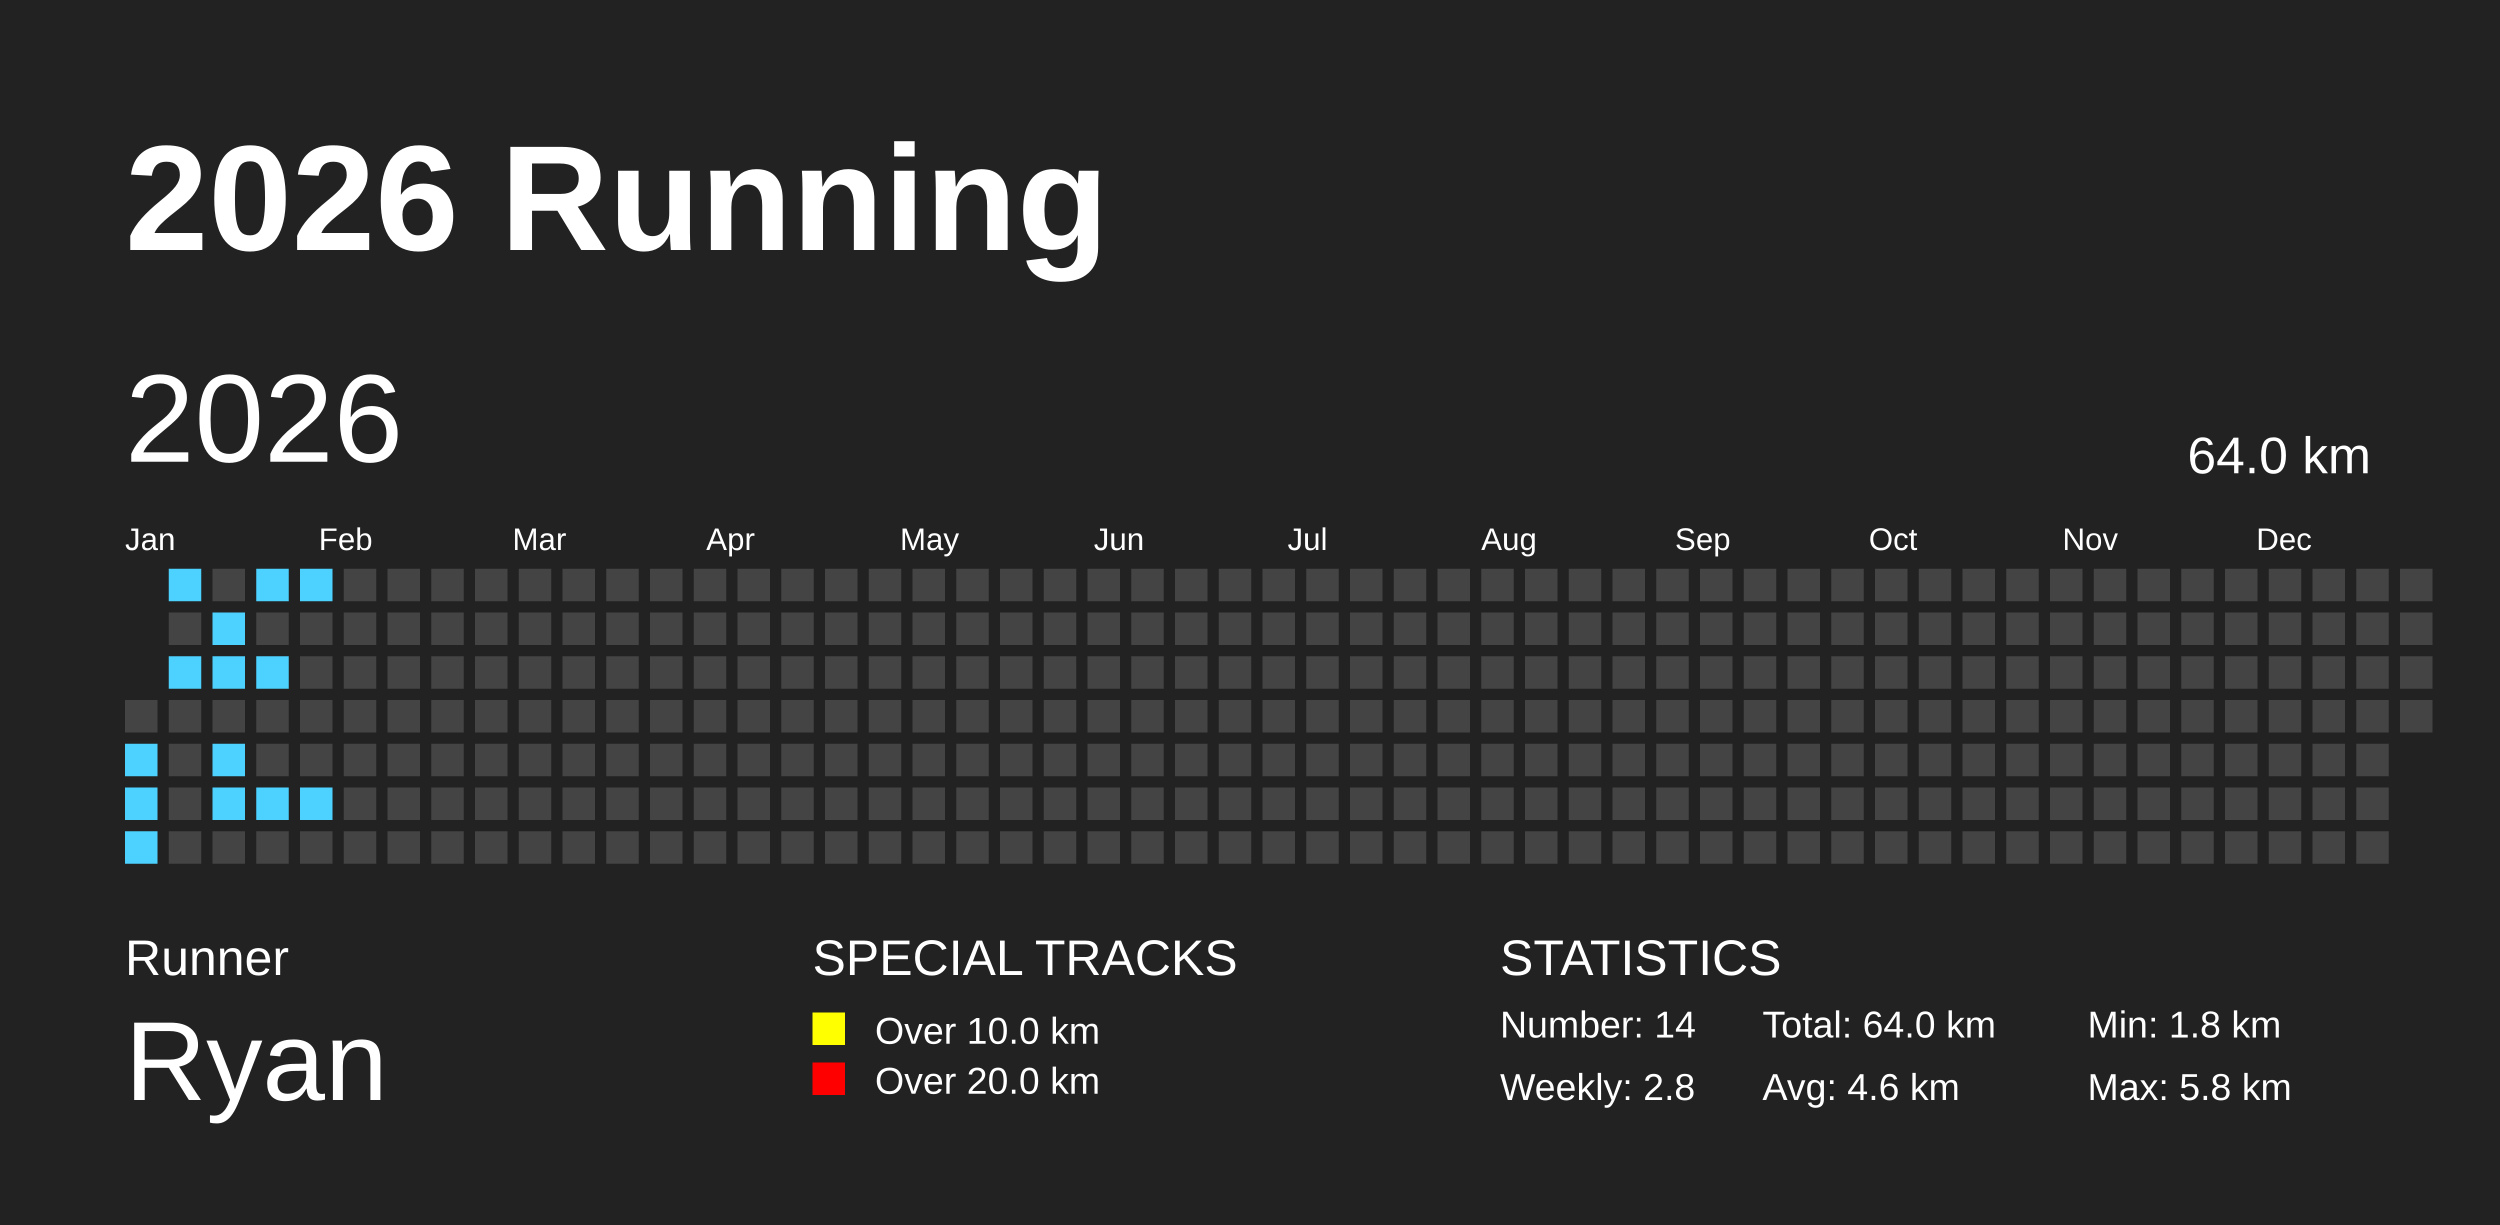
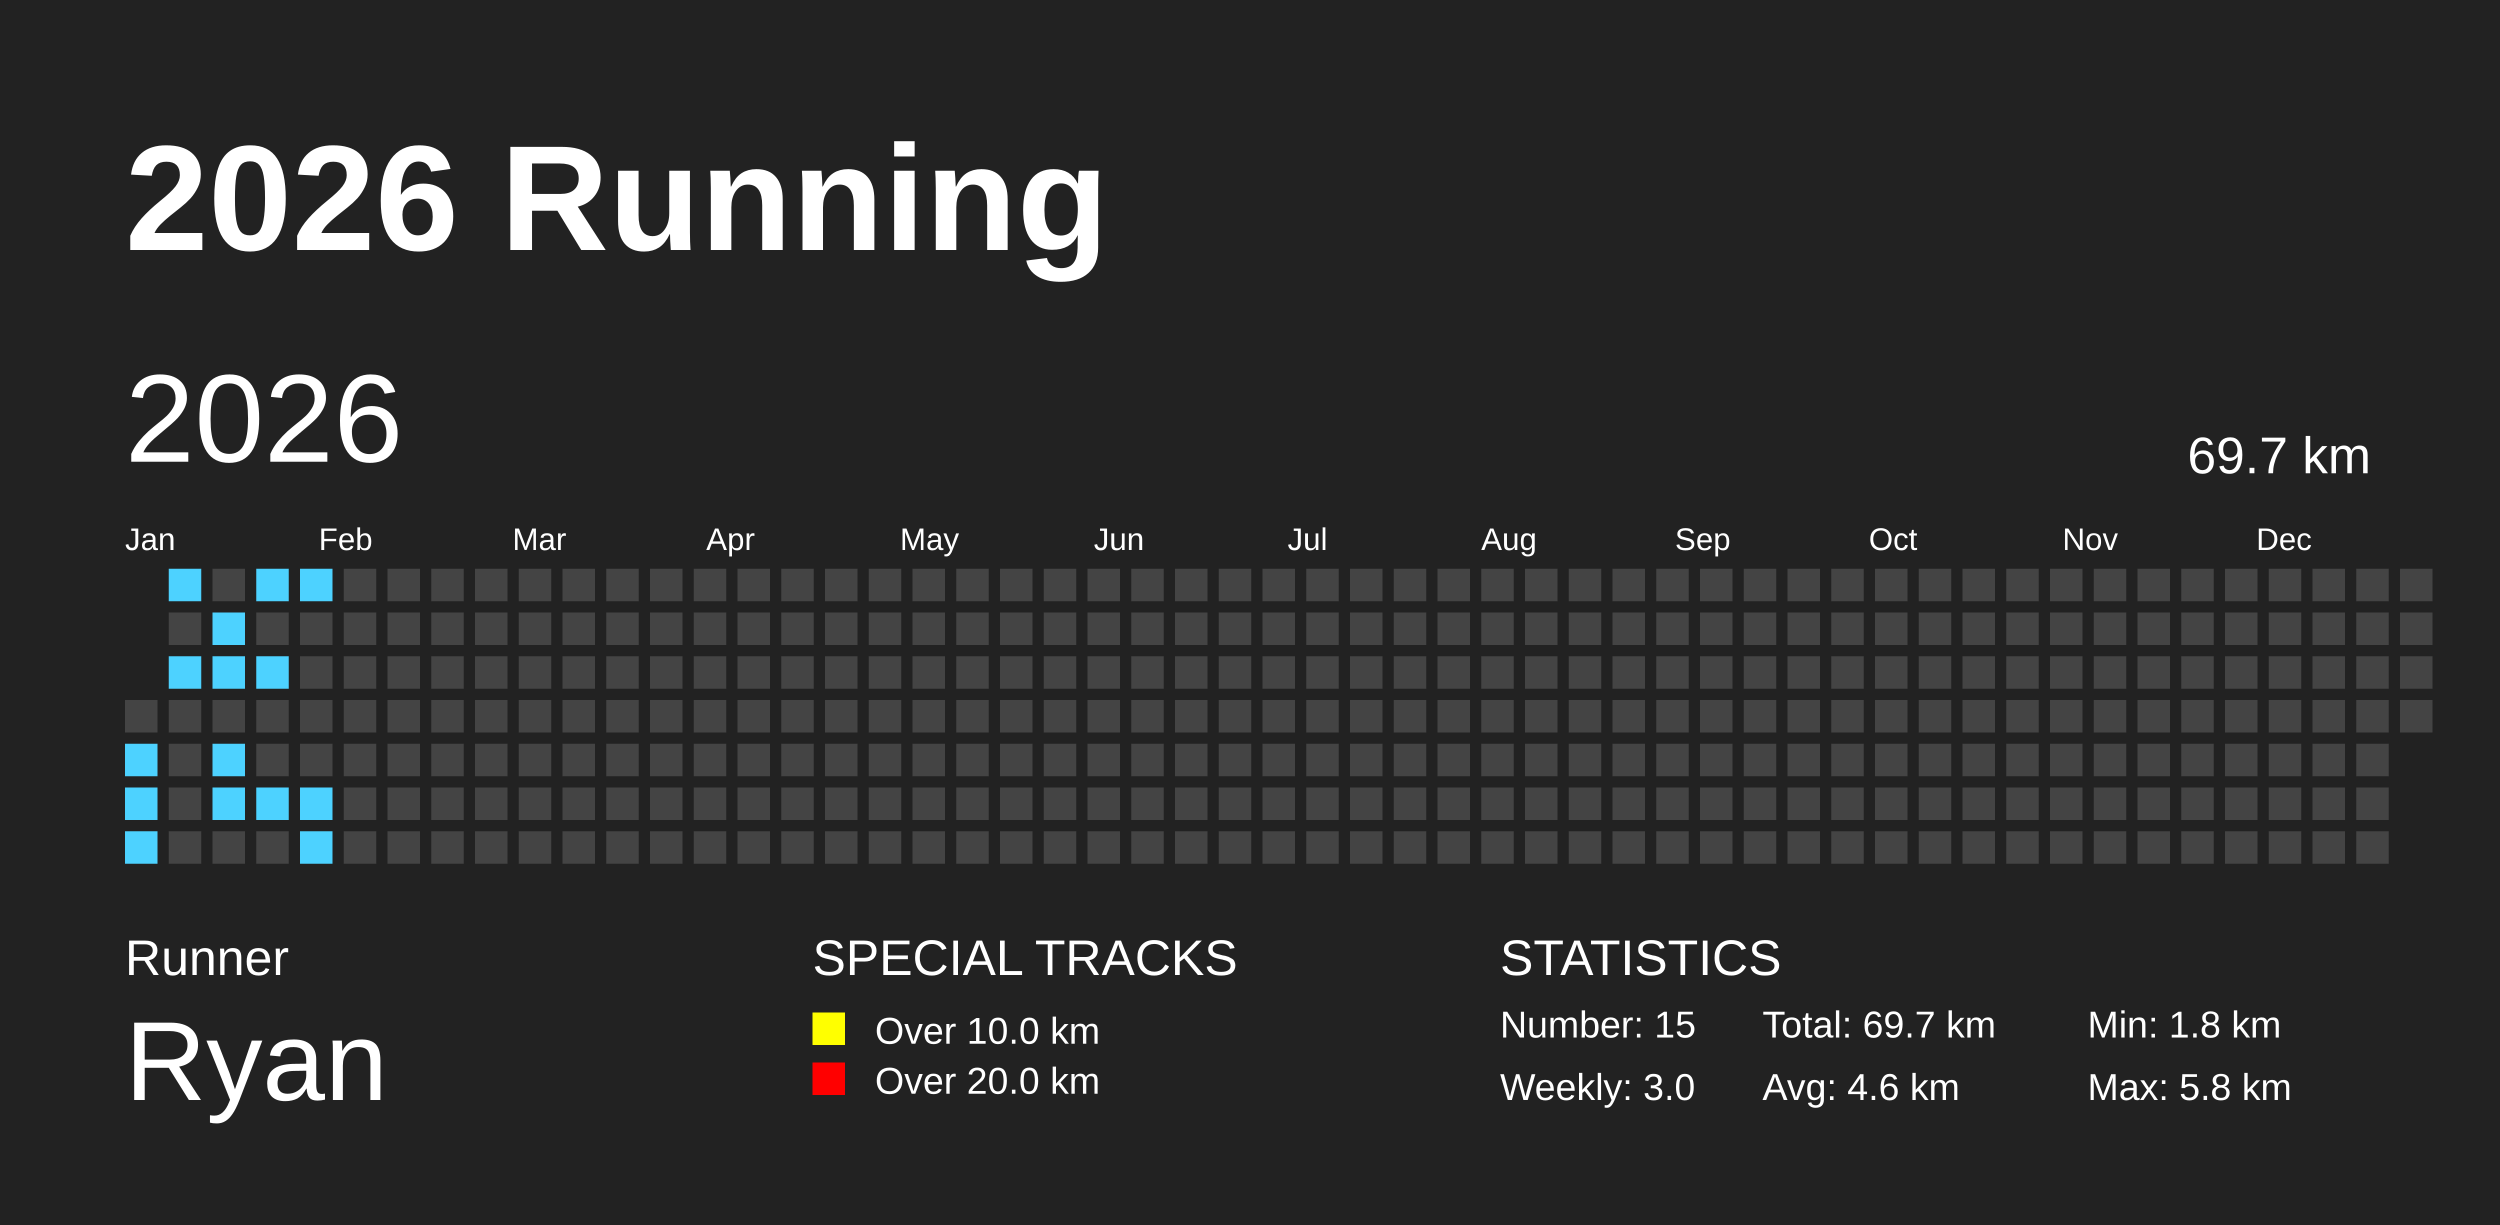
<svg xmlns="http://www.w3.org/2000/svg" baseProfile="full" height="98mm" version="1.1" viewBox="0,0,200,98" width="200mm">
  <defs />
  <rect fill="#222222" height="98" width="200" x="0" y="0" />
  <text fill="#FFFFFF" style="font-size:12px; font-family:Arial; font-weight:bold;" x="10" y="20">2026 Running</text>
  <text fill="#FFFFFF" style="font-size:4px; font-family:Arial" x="10" y="78">Runner</text>
  <text fill="#FFFFFF" style="font-size:9px; font-family:Arial" x="10" y="88">Ryan</text>
  <text fill="#FFFFFF" style="font-size:4px; font-family:Arial" x="65" y="78">SPECIAL TRACKS</text>
  <rect fill="yellow" height="2.6" width="2.6" x="65" y="81" />
  <text fill="#FFFFFF" style="font-size:3px; font-family:Arial" x="70" y="83.5">Over 10.0 km</text>
  <rect fill="red" height="2.6" width="2.6" x="65" y="85" />
  <text fill="#FFFFFF" style="font-size:3px; font-family:Arial" x="70" y="87.5">Over 20.0 km</text>
  <text fill="#FFFFFF" style="font-size:4px; font-family:Arial" x="120" y="78">STATISTICS</text>
-   <text fill="#FFFFFF" style="font-size:3px; font-family:Arial" x="120" y="83">Number: 14</text>
-   <text fill="#FFFFFF" style="font-size:3px; font-family:Arial" x="120" y="88">Weekly: 2.8</text>
-   <text fill="#FFFFFF" style="font-size:3px; font-family:Arial" x="141" y="83">Total: 64.0 km</text>
+   <text fill="#FFFFFF" style="font-size:3px; font-family:Arial" x="120" y="83">Number: 15</text>
+   <text fill="#FFFFFF" style="font-size:3px; font-family:Arial" x="120" y="88">Weekly: 3.0</text>
+   <text fill="#FFFFFF" style="font-size:3px; font-family:Arial" x="141" y="83">Total: 69.7 km</text>
  <text fill="#FFFFFF" style="font-size:3px; font-family:Arial" x="141" y="88">Avg: 4.6 km</text>
  <text fill="#FFFFFF" style="font-size:3px; font-family:Arial" x="167" y="83">Min: 1.8 km</text>
  <text fill="#FFFFFF" style="font-size:3px; font-family:Arial" x="167" y="88">Max: 5.8 km</text>
  <text dominant-baseline="hanging" fill="#FFFFFF" style="font-size:10.0px; font-family:Arial;" x="10" y="30">2026</text>
-   <text dominant-baseline="hanging" fill="#FFFFFF" style="font-size:4.125px; font-family:Arial;" x="175" y="35">64.0 km</text>
+   <text dominant-baseline="hanging" fill="#FFFFFF" style="font-size:4.125px; font-family:Arial;" x="175" y="35">69.7 km</text>
  <text fill="#FFFFFF" style="font-size:2.5px; font-family:Arial" x="10.0" y="44">Jan</text>
  <text fill="#FFFFFF" style="font-size:2.5px; font-family:Arial" x="25.5" y="44">Feb</text>
  <text fill="#FFFFFF" style="font-size:2.5px; font-family:Arial" x="41.0" y="44">Mar</text>
  <text fill="#FFFFFF" style="font-size:2.5px; font-family:Arial" x="56.5" y="44">Apr</text>
  <text fill="#FFFFFF" style="font-size:2.5px; font-family:Arial" x="72.0" y="44">May</text>
  <text fill="#FFFFFF" style="font-size:2.5px; font-family:Arial" x="87.5" y="44">Jun</text>
  <text fill="#FFFFFF" style="font-size:2.5px; font-family:Arial" x="103.0" y="44">Jul</text>
  <text fill="#FFFFFF" style="font-size:2.5px; font-family:Arial" x="118.5" y="44">Aug</text>
  <text fill="#FFFFFF" style="font-size:2.5px; font-family:Arial" x="134.0" y="44">Sep</text>
  <text fill="#FFFFFF" style="font-size:2.5px; font-family:Arial" x="149.5" y="44">Oct</text>
  <text fill="#FFFFFF" style="font-size:2.5px; font-family:Arial" x="165.0" y="44">Nov</text>
  <text fill="#FFFFFF" style="font-size:2.5px; font-family:Arial" x="180.5" y="44">Dec</text>
  <rect fill="#444444" height="2.6" width="2.6" x="10.0" y="56.0" />
  <rect fill="#4DD2FF" height="2.6" width="2.6" x="10.0" y="59.5" />
  <rect fill="#4DD2FF" height="2.6" width="2.6" x="10.0" y="63.0" />
  <rect fill="#4DD2FF" height="2.6" width="2.6" x="10.0" y="66.5" />
  <rect fill="#4DD2FF" height="2.6" width="2.6" x="13.5" y="45.5" />
  <rect fill="#444444" height="2.6" width="2.6" x="13.5" y="49.0" />
  <rect fill="#4DD2FF" height="2.6" width="2.6" x="13.5" y="52.5" />
  <rect fill="#444444" height="2.6" width="2.6" x="13.5" y="56.0" />
  <rect fill="#444444" height="2.6" width="2.6" x="13.5" y="59.5" />
  <rect fill="#444444" height="2.6" width="2.6" x="13.5" y="63.0" />
  <rect fill="#444444" height="2.6" width="2.6" x="13.5" y="66.5" />
  <rect fill="#444444" height="2.6" width="2.6" x="17.0" y="45.5" />
  <rect fill="#4DD2FF" height="2.6" width="2.6" x="17.0" y="49.0" />
  <rect fill="#4DD2FF" height="2.6" width="2.6" x="17.0" y="52.5" />
  <rect fill="#444444" height="2.6" width="2.6" x="17.0" y="56.0" />
  <rect fill="#4DD2FF" height="2.6" width="2.6" x="17.0" y="59.5" />
  <rect fill="#4DD2FF" height="2.6" width="2.6" x="17.0" y="63.0" />
  <rect fill="#444444" height="2.6" width="2.6" x="17.0" y="66.5" />
  <rect fill="#4DD2FF" height="2.6" width="2.6" x="20.5" y="45.5" />
  <rect fill="#444444" height="2.6" width="2.6" x="20.5" y="49.0" />
  <rect fill="#4DD2FF" height="2.6" width="2.6" x="20.5" y="52.5" />
  <rect fill="#444444" height="2.6" width="2.6" x="20.5" y="56.0" />
  <rect fill="#444444" height="2.6" width="2.6" x="20.5" y="59.5" />
  <rect fill="#4DD2FF" height="2.6" width="2.6" x="20.5" y="63.0" />
  <rect fill="#444444" height="2.6" width="2.6" x="20.5" y="66.5" />
  <rect fill="#4DD2FF" height="2.6" width="2.6" x="24.0" y="45.5" />
  <rect fill="#444444" height="2.6" width="2.6" x="24.0" y="49.0" />
  <rect fill="#444444" height="2.6" width="2.6" x="24.0" y="52.5" />
  <rect fill="#444444" height="2.6" width="2.6" x="24.0" y="56.0" />
  <rect fill="#444444" height="2.6" width="2.6" x="24.0" y="59.5" />
  <rect fill="#4DD2FF" height="2.6" width="2.6" x="24.0" y="63.0" />
-   <rect fill="#444444" height="2.6" width="2.6" x="24.0" y="66.5" />
+   <rect fill="#4DD2FF" height="2.6" width="2.6" x="24.0" y="66.5" />
  <rect fill="#444444" height="2.6" width="2.6" x="27.5" y="45.5" />
  <rect fill="#444444" height="2.6" width="2.6" x="27.5" y="49.0" />
  <rect fill="#444444" height="2.6" width="2.6" x="27.5" y="52.5" />
  <rect fill="#444444" height="2.6" width="2.6" x="27.5" y="56.0" />
  <rect fill="#444444" height="2.6" width="2.6" x="27.5" y="59.5" />
  <rect fill="#444444" height="2.6" width="2.6" x="27.5" y="63.0" />
  <rect fill="#444444" height="2.6" width="2.6" x="27.5" y="66.5" />
  <rect fill="#444444" height="2.6" width="2.6" x="31.0" y="45.5" />
  <rect fill="#444444" height="2.6" width="2.6" x="31.0" y="49.0" />
  <rect fill="#444444" height="2.6" width="2.6" x="31.0" y="52.5" />
  <rect fill="#444444" height="2.6" width="2.6" x="31.0" y="56.0" />
  <rect fill="#444444" height="2.6" width="2.6" x="31.0" y="59.5" />
  <rect fill="#444444" height="2.6" width="2.6" x="31.0" y="63.0" />
  <rect fill="#444444" height="2.6" width="2.6" x="31.0" y="66.5" />
  <rect fill="#444444" height="2.6" width="2.6" x="34.5" y="45.5" />
  <rect fill="#444444" height="2.6" width="2.6" x="34.5" y="49.0" />
  <rect fill="#444444" height="2.6" width="2.6" x="34.5" y="52.5" />
  <rect fill="#444444" height="2.6" width="2.6" x="34.5" y="56.0" />
  <rect fill="#444444" height="2.6" width="2.6" x="34.5" y="59.5" />
  <rect fill="#444444" height="2.6" width="2.6" x="34.5" y="63.0" />
  <rect fill="#444444" height="2.6" width="2.6" x="34.5" y="66.5" />
  <rect fill="#444444" height="2.6" width="2.6" x="38.0" y="45.5" />
  <rect fill="#444444" height="2.6" width="2.6" x="38.0" y="49.0" />
  <rect fill="#444444" height="2.6" width="2.6" x="38.0" y="52.5" />
  <rect fill="#444444" height="2.6" width="2.6" x="38.0" y="56.0" />
  <rect fill="#444444" height="2.6" width="2.6" x="38.0" y="59.5" />
  <rect fill="#444444" height="2.6" width="2.6" x="38.0" y="63.0" />
  <rect fill="#444444" height="2.6" width="2.6" x="38.0" y="66.5" />
  <rect fill="#444444" height="2.6" width="2.6" x="41.5" y="45.5" />
  <rect fill="#444444" height="2.6" width="2.6" x="41.5" y="49.0" />
  <rect fill="#444444" height="2.6" width="2.6" x="41.5" y="52.5" />
  <rect fill="#444444" height="2.6" width="2.6" x="41.5" y="56.0" />
  <rect fill="#444444" height="2.6" width="2.6" x="41.5" y="59.5" />
  <rect fill="#444444" height="2.6" width="2.6" x="41.5" y="63.0" />
  <rect fill="#444444" height="2.6" width="2.6" x="41.5" y="66.5" />
  <rect fill="#444444" height="2.6" width="2.6" x="45.0" y="45.5" />
  <rect fill="#444444" height="2.6" width="2.6" x="45.0" y="49.0" />
  <rect fill="#444444" height="2.6" width="2.6" x="45.0" y="52.5" />
  <rect fill="#444444" height="2.6" width="2.6" x="45.0" y="56.0" />
  <rect fill="#444444" height="2.6" width="2.6" x="45.0" y="59.5" />
  <rect fill="#444444" height="2.6" width="2.6" x="45.0" y="63.0" />
  <rect fill="#444444" height="2.6" width="2.6" x="45.0" y="66.5" />
  <rect fill="#444444" height="2.6" width="2.6" x="48.5" y="45.5" />
  <rect fill="#444444" height="2.6" width="2.6" x="48.5" y="49.0" />
  <rect fill="#444444" height="2.6" width="2.6" x="48.5" y="52.5" />
  <rect fill="#444444" height="2.6" width="2.6" x="48.5" y="56.0" />
  <rect fill="#444444" height="2.6" width="2.6" x="48.5" y="59.5" />
  <rect fill="#444444" height="2.6" width="2.6" x="48.5" y="63.0" />
  <rect fill="#444444" height="2.6" width="2.6" x="48.5" y="66.5" />
  <rect fill="#444444" height="2.6" width="2.6" x="52.0" y="45.5" />
  <rect fill="#444444" height="2.6" width="2.6" x="52.0" y="49.0" />
  <rect fill="#444444" height="2.6" width="2.6" x="52.0" y="52.5" />
  <rect fill="#444444" height="2.6" width="2.6" x="52.0" y="56.0" />
  <rect fill="#444444" height="2.6" width="2.6" x="52.0" y="59.5" />
  <rect fill="#444444" height="2.6" width="2.6" x="52.0" y="63.0" />
  <rect fill="#444444" height="2.6" width="2.6" x="52.0" y="66.5" />
  <rect fill="#444444" height="2.6" width="2.6" x="55.5" y="45.5" />
  <rect fill="#444444" height="2.6" width="2.6" x="55.5" y="49.0" />
  <rect fill="#444444" height="2.6" width="2.6" x="55.5" y="52.5" />
  <rect fill="#444444" height="2.6" width="2.6" x="55.5" y="56.0" />
  <rect fill="#444444" height="2.6" width="2.6" x="55.5" y="59.5" />
  <rect fill="#444444" height="2.6" width="2.6" x="55.5" y="63.0" />
  <rect fill="#444444" height="2.6" width="2.6" x="55.5" y="66.5" />
  <rect fill="#444444" height="2.6" width="2.6" x="59.0" y="45.5" />
  <rect fill="#444444" height="2.6" width="2.6" x="59.0" y="49.0" />
  <rect fill="#444444" height="2.6" width="2.6" x="59.0" y="52.5" />
  <rect fill="#444444" height="2.6" width="2.6" x="59.0" y="56.0" />
  <rect fill="#444444" height="2.6" width="2.6" x="59.0" y="59.5" />
  <rect fill="#444444" height="2.6" width="2.6" x="59.0" y="63.0" />
  <rect fill="#444444" height="2.6" width="2.6" x="59.0" y="66.5" />
  <rect fill="#444444" height="2.6" width="2.6" x="62.5" y="45.5" />
  <rect fill="#444444" height="2.6" width="2.6" x="62.5" y="49.0" />
  <rect fill="#444444" height="2.6" width="2.6" x="62.5" y="52.5" />
  <rect fill="#444444" height="2.6" width="2.6" x="62.5" y="56.0" />
  <rect fill="#444444" height="2.6" width="2.6" x="62.5" y="59.5" />
  <rect fill="#444444" height="2.6" width="2.6" x="62.5" y="63.0" />
  <rect fill="#444444" height="2.6" width="2.6" x="62.5" y="66.5" />
  <rect fill="#444444" height="2.6" width="2.6" x="66.0" y="45.5" />
  <rect fill="#444444" height="2.6" width="2.6" x="66.0" y="49.0" />
  <rect fill="#444444" height="2.6" width="2.6" x="66.0" y="52.5" />
  <rect fill="#444444" height="2.6" width="2.6" x="66.0" y="56.0" />
  <rect fill="#444444" height="2.6" width="2.6" x="66.0" y="59.5" />
  <rect fill="#444444" height="2.6" width="2.6" x="66.0" y="63.0" />
  <rect fill="#444444" height="2.6" width="2.6" x="66.0" y="66.5" />
  <rect fill="#444444" height="2.6" width="2.6" x="69.5" y="45.5" />
  <rect fill="#444444" height="2.6" width="2.6" x="69.5" y="49.0" />
  <rect fill="#444444" height="2.6" width="2.6" x="69.5" y="52.5" />
  <rect fill="#444444" height="2.6" width="2.6" x="69.5" y="56.0" />
  <rect fill="#444444" height="2.6" width="2.6" x="69.5" y="59.5" />
  <rect fill="#444444" height="2.6" width="2.6" x="69.5" y="63.0" />
  <rect fill="#444444" height="2.6" width="2.6" x="69.5" y="66.5" />
  <rect fill="#444444" height="2.6" width="2.6" x="73.0" y="45.5" />
  <rect fill="#444444" height="2.6" width="2.6" x="73.0" y="49.0" />
  <rect fill="#444444" height="2.6" width="2.6" x="73.0" y="52.5" />
  <rect fill="#444444" height="2.6" width="2.6" x="73.0" y="56.0" />
  <rect fill="#444444" height="2.6" width="2.6" x="73.0" y="59.5" />
  <rect fill="#444444" height="2.6" width="2.6" x="73.0" y="63.0" />
  <rect fill="#444444" height="2.6" width="2.6" x="73.0" y="66.5" />
  <rect fill="#444444" height="2.6" width="2.6" x="76.5" y="45.5" />
  <rect fill="#444444" height="2.6" width="2.6" x="76.5" y="49.0" />
  <rect fill="#444444" height="2.6" width="2.6" x="76.5" y="52.5" />
  <rect fill="#444444" height="2.6" width="2.6" x="76.5" y="56.0" />
  <rect fill="#444444" height="2.6" width="2.6" x="76.5" y="59.5" />
  <rect fill="#444444" height="2.6" width="2.6" x="76.5" y="63.0" />
  <rect fill="#444444" height="2.6" width="2.6" x="76.5" y="66.5" />
  <rect fill="#444444" height="2.6" width="2.6" x="80.0" y="45.5" />
  <rect fill="#444444" height="2.6" width="2.6" x="80.0" y="49.0" />
  <rect fill="#444444" height="2.6" width="2.6" x="80.0" y="52.5" />
  <rect fill="#444444" height="2.6" width="2.6" x="80.0" y="56.0" />
  <rect fill="#444444" height="2.6" width="2.6" x="80.0" y="59.5" />
  <rect fill="#444444" height="2.6" width="2.6" x="80.0" y="63.0" />
  <rect fill="#444444" height="2.6" width="2.6" x="80.0" y="66.5" />
  <rect fill="#444444" height="2.6" width="2.6" x="83.5" y="45.5" />
  <rect fill="#444444" height="2.6" width="2.6" x="83.5" y="49.0" />
  <rect fill="#444444" height="2.6" width="2.6" x="83.5" y="52.5" />
  <rect fill="#444444" height="2.6" width="2.6" x="83.5" y="56.0" />
  <rect fill="#444444" height="2.6" width="2.6" x="83.5" y="59.5" />
  <rect fill="#444444" height="2.6" width="2.6" x="83.5" y="63.0" />
  <rect fill="#444444" height="2.6" width="2.6" x="83.5" y="66.5" />
  <rect fill="#444444" height="2.6" width="2.6" x="87.0" y="45.5" />
  <rect fill="#444444" height="2.6" width="2.6" x="87.0" y="49.0" />
  <rect fill="#444444" height="2.6" width="2.6" x="87.0" y="52.5" />
  <rect fill="#444444" height="2.6" width="2.6" x="87.0" y="56.0" />
  <rect fill="#444444" height="2.6" width="2.6" x="87.0" y="59.5" />
  <rect fill="#444444" height="2.6" width="2.6" x="87.0" y="63.0" />
  <rect fill="#444444" height="2.6" width="2.6" x="87.0" y="66.5" />
  <rect fill="#444444" height="2.6" width="2.6" x="90.5" y="45.5" />
  <rect fill="#444444" height="2.6" width="2.6" x="90.5" y="49.0" />
  <rect fill="#444444" height="2.6" width="2.6" x="90.5" y="52.5" />
  <rect fill="#444444" height="2.6" width="2.6" x="90.5" y="56.0" />
  <rect fill="#444444" height="2.6" width="2.6" x="90.5" y="59.5" />
  <rect fill="#444444" height="2.6" width="2.6" x="90.5" y="63.0" />
  <rect fill="#444444" height="2.6" width="2.6" x="90.5" y="66.5" />
  <rect fill="#444444" height="2.6" width="2.6" x="94.0" y="45.5" />
  <rect fill="#444444" height="2.6" width="2.6" x="94.0" y="49.0" />
  <rect fill="#444444" height="2.6" width="2.6" x="94.0" y="52.5" />
  <rect fill="#444444" height="2.6" width="2.6" x="94.0" y="56.0" />
  <rect fill="#444444" height="2.6" width="2.6" x="94.0" y="59.5" />
  <rect fill="#444444" height="2.6" width="2.6" x="94.0" y="63.0" />
  <rect fill="#444444" height="2.6" width="2.6" x="94.0" y="66.5" />
  <rect fill="#444444" height="2.6" width="2.6" x="97.5" y="45.5" />
  <rect fill="#444444" height="2.6" width="2.6" x="97.5" y="49.0" />
  <rect fill="#444444" height="2.6" width="2.6" x="97.5" y="52.5" />
  <rect fill="#444444" height="2.6" width="2.6" x="97.5" y="56.0" />
  <rect fill="#444444" height="2.6" width="2.6" x="97.5" y="59.5" />
  <rect fill="#444444" height="2.6" width="2.6" x="97.5" y="63.0" />
  <rect fill="#444444" height="2.6" width="2.6" x="97.5" y="66.5" />
  <rect fill="#444444" height="2.6" width="2.6" x="101.0" y="45.5" />
  <rect fill="#444444" height="2.6" width="2.6" x="101.0" y="49.0" />
  <rect fill="#444444" height="2.6" width="2.6" x="101.0" y="52.5" />
  <rect fill="#444444" height="2.6" width="2.6" x="101.0" y="56.0" />
  <rect fill="#444444" height="2.6" width="2.6" x="101.0" y="59.5" />
  <rect fill="#444444" height="2.6" width="2.6" x="101.0" y="63.0" />
  <rect fill="#444444" height="2.6" width="2.6" x="101.0" y="66.5" />
  <rect fill="#444444" height="2.6" width="2.6" x="104.5" y="45.5" />
  <rect fill="#444444" height="2.6" width="2.6" x="104.5" y="49.0" />
  <rect fill="#444444" height="2.6" width="2.6" x="104.5" y="52.5" />
  <rect fill="#444444" height="2.6" width="2.6" x="104.5" y="56.0" />
  <rect fill="#444444" height="2.6" width="2.6" x="104.5" y="59.5" />
  <rect fill="#444444" height="2.6" width="2.6" x="104.5" y="63.0" />
  <rect fill="#444444" height="2.6" width="2.6" x="104.5" y="66.5" />
  <rect fill="#444444" height="2.6" width="2.6" x="108.0" y="45.5" />
  <rect fill="#444444" height="2.6" width="2.6" x="108.0" y="49.0" />
  <rect fill="#444444" height="2.6" width="2.6" x="108.0" y="52.5" />
  <rect fill="#444444" height="2.6" width="2.6" x="108.0" y="56.0" />
  <rect fill="#444444" height="2.6" width="2.6" x="108.0" y="59.5" />
  <rect fill="#444444" height="2.6" width="2.6" x="108.0" y="63.0" />
  <rect fill="#444444" height="2.6" width="2.6" x="108.0" y="66.5" />
  <rect fill="#444444" height="2.6" width="2.6" x="111.5" y="45.5" />
  <rect fill="#444444" height="2.6" width="2.6" x="111.5" y="49.0" />
  <rect fill="#444444" height="2.6" width="2.6" x="111.5" y="52.5" />
  <rect fill="#444444" height="2.6" width="2.6" x="111.5" y="56.0" />
  <rect fill="#444444" height="2.6" width="2.6" x="111.5" y="59.5" />
  <rect fill="#444444" height="2.6" width="2.6" x="111.5" y="63.0" />
  <rect fill="#444444" height="2.6" width="2.6" x="111.5" y="66.5" />
  <rect fill="#444444" height="2.6" width="2.6" x="115.0" y="45.5" />
  <rect fill="#444444" height="2.6" width="2.6" x="115.0" y="49.0" />
  <rect fill="#444444" height="2.6" width="2.6" x="115.0" y="52.5" />
  <rect fill="#444444" height="2.6" width="2.6" x="115.0" y="56.0" />
  <rect fill="#444444" height="2.6" width="2.6" x="115.0" y="59.5" />
  <rect fill="#444444" height="2.6" width="2.6" x="115.0" y="63.0" />
  <rect fill="#444444" height="2.6" width="2.6" x="115.0" y="66.5" />
  <rect fill="#444444" height="2.6" width="2.6" x="118.5" y="45.5" />
  <rect fill="#444444" height="2.6" width="2.6" x="118.5" y="49.0" />
  <rect fill="#444444" height="2.6" width="2.6" x="118.5" y="52.5" />
  <rect fill="#444444" height="2.6" width="2.6" x="118.5" y="56.0" />
  <rect fill="#444444" height="2.6" width="2.6" x="118.5" y="59.5" />
  <rect fill="#444444" height="2.6" width="2.6" x="118.5" y="63.0" />
  <rect fill="#444444" height="2.6" width="2.6" x="118.5" y="66.5" />
  <rect fill="#444444" height="2.6" width="2.6" x="122.0" y="45.5" />
  <rect fill="#444444" height="2.6" width="2.6" x="122.0" y="49.0" />
  <rect fill="#444444" height="2.6" width="2.6" x="122.0" y="52.5" />
  <rect fill="#444444" height="2.6" width="2.6" x="122.0" y="56.0" />
  <rect fill="#444444" height="2.6" width="2.6" x="122.0" y="59.5" />
  <rect fill="#444444" height="2.6" width="2.6" x="122.0" y="63.0" />
  <rect fill="#444444" height="2.6" width="2.6" x="122.0" y="66.5" />
  <rect fill="#444444" height="2.6" width="2.6" x="125.5" y="45.5" />
  <rect fill="#444444" height="2.6" width="2.6" x="125.5" y="49.0" />
  <rect fill="#444444" height="2.6" width="2.6" x="125.5" y="52.5" />
  <rect fill="#444444" height="2.6" width="2.6" x="125.5" y="56.0" />
  <rect fill="#444444" height="2.6" width="2.6" x="125.5" y="59.5" />
  <rect fill="#444444" height="2.6" width="2.6" x="125.5" y="63.0" />
  <rect fill="#444444" height="2.6" width="2.6" x="125.5" y="66.5" />
  <rect fill="#444444" height="2.6" width="2.6" x="129.0" y="45.5" />
  <rect fill="#444444" height="2.6" width="2.6" x="129.0" y="49.0" />
  <rect fill="#444444" height="2.6" width="2.6" x="129.0" y="52.5" />
  <rect fill="#444444" height="2.6" width="2.6" x="129.0" y="56.0" />
  <rect fill="#444444" height="2.6" width="2.6" x="129.0" y="59.5" />
  <rect fill="#444444" height="2.6" width="2.6" x="129.0" y="63.0" />
  <rect fill="#444444" height="2.6" width="2.6" x="129.0" y="66.5" />
  <rect fill="#444444" height="2.6" width="2.6" x="132.5" y="45.5" />
  <rect fill="#444444" height="2.6" width="2.6" x="132.5" y="49.0" />
  <rect fill="#444444" height="2.6" width="2.6" x="132.5" y="52.5" />
  <rect fill="#444444" height="2.6" width="2.6" x="132.5" y="56.0" />
  <rect fill="#444444" height="2.6" width="2.6" x="132.5" y="59.5" />
  <rect fill="#444444" height="2.6" width="2.6" x="132.5" y="63.0" />
  <rect fill="#444444" height="2.6" width="2.6" x="132.5" y="66.5" />
  <rect fill="#444444" height="2.6" width="2.6" x="136.0" y="45.5" />
  <rect fill="#444444" height="2.6" width="2.6" x="136.0" y="49.0" />
  <rect fill="#444444" height="2.6" width="2.6" x="136.0" y="52.5" />
  <rect fill="#444444" height="2.6" width="2.6" x="136.0" y="56.0" />
  <rect fill="#444444" height="2.6" width="2.6" x="136.0" y="59.5" />
  <rect fill="#444444" height="2.6" width="2.6" x="136.0" y="63.0" />
  <rect fill="#444444" height="2.6" width="2.6" x="136.0" y="66.5" />
  <rect fill="#444444" height="2.6" width="2.6" x="139.5" y="45.5" />
  <rect fill="#444444" height="2.6" width="2.6" x="139.5" y="49.0" />
  <rect fill="#444444" height="2.6" width="2.6" x="139.5" y="52.5" />
  <rect fill="#444444" height="2.6" width="2.6" x="139.5" y="56.0" />
  <rect fill="#444444" height="2.6" width="2.6" x="139.5" y="59.5" />
  <rect fill="#444444" height="2.6" width="2.6" x="139.5" y="63.0" />
  <rect fill="#444444" height="2.6" width="2.6" x="139.5" y="66.5" />
  <rect fill="#444444" height="2.6" width="2.6" x="143.0" y="45.5" />
  <rect fill="#444444" height="2.6" width="2.6" x="143.0" y="49.0" />
  <rect fill="#444444" height="2.6" width="2.6" x="143.0" y="52.5" />
  <rect fill="#444444" height="2.6" width="2.6" x="143.0" y="56.0" />
  <rect fill="#444444" height="2.6" width="2.6" x="143.0" y="59.5" />
  <rect fill="#444444" height="2.6" width="2.6" x="143.0" y="63.0" />
  <rect fill="#444444" height="2.6" width="2.6" x="143.0" y="66.5" />
  <rect fill="#444444" height="2.6" width="2.6" x="146.5" y="45.5" />
  <rect fill="#444444" height="2.6" width="2.6" x="146.5" y="49.0" />
  <rect fill="#444444" height="2.6" width="2.6" x="146.5" y="52.5" />
  <rect fill="#444444" height="2.6" width="2.6" x="146.5" y="56.0" />
  <rect fill="#444444" height="2.6" width="2.6" x="146.5" y="59.5" />
  <rect fill="#444444" height="2.6" width="2.6" x="146.5" y="63.0" />
  <rect fill="#444444" height="2.6" width="2.6" x="146.5" y="66.5" />
  <rect fill="#444444" height="2.6" width="2.6" x="150.0" y="45.5" />
  <rect fill="#444444" height="2.6" width="2.6" x="150.0" y="49.0" />
  <rect fill="#444444" height="2.6" width="2.6" x="150.0" y="52.5" />
  <rect fill="#444444" height="2.6" width="2.6" x="150.0" y="56.0" />
  <rect fill="#444444" height="2.6" width="2.6" x="150.0" y="59.5" />
  <rect fill="#444444" height="2.6" width="2.6" x="150.0" y="63.0" />
  <rect fill="#444444" height="2.6" width="2.6" x="150.0" y="66.5" />
  <rect fill="#444444" height="2.6" width="2.6" x="153.5" y="45.5" />
  <rect fill="#444444" height="2.6" width="2.6" x="153.5" y="49.0" />
  <rect fill="#444444" height="2.6" width="2.6" x="153.5" y="52.5" />
  <rect fill="#444444" height="2.6" width="2.6" x="153.5" y="56.0" />
  <rect fill="#444444" height="2.6" width="2.6" x="153.5" y="59.5" />
  <rect fill="#444444" height="2.6" width="2.6" x="153.5" y="63.0" />
  <rect fill="#444444" height="2.6" width="2.6" x="153.5" y="66.5" />
  <rect fill="#444444" height="2.6" width="2.6" x="157.0" y="45.5" />
  <rect fill="#444444" height="2.6" width="2.6" x="157.0" y="49.0" />
  <rect fill="#444444" height="2.6" width="2.6" x="157.0" y="52.5" />
  <rect fill="#444444" height="2.6" width="2.6" x="157.0" y="56.0" />
  <rect fill="#444444" height="2.6" width="2.6" x="157.0" y="59.5" />
  <rect fill="#444444" height="2.6" width="2.6" x="157.0" y="63.0" />
  <rect fill="#444444" height="2.6" width="2.6" x="157.0" y="66.5" />
  <rect fill="#444444" height="2.6" width="2.6" x="160.5" y="45.5" />
  <rect fill="#444444" height="2.6" width="2.6" x="160.5" y="49.0" />
  <rect fill="#444444" height="2.6" width="2.6" x="160.5" y="52.5" />
  <rect fill="#444444" height="2.6" width="2.6" x="160.5" y="56.0" />
  <rect fill="#444444" height="2.6" width="2.6" x="160.5" y="59.5" />
  <rect fill="#444444" height="2.6" width="2.6" x="160.5" y="63.0" />
  <rect fill="#444444" height="2.6" width="2.6" x="160.5" y="66.5" />
  <rect fill="#444444" height="2.6" width="2.6" x="164.0" y="45.5" />
  <rect fill="#444444" height="2.6" width="2.6" x="164.0" y="49.0" />
  <rect fill="#444444" height="2.6" width="2.6" x="164.0" y="52.5" />
  <rect fill="#444444" height="2.6" width="2.6" x="164.0" y="56.0" />
  <rect fill="#444444" height="2.6" width="2.6" x="164.0" y="59.5" />
  <rect fill="#444444" height="2.6" width="2.6" x="164.0" y="63.0" />
  <rect fill="#444444" height="2.6" width="2.6" x="164.0" y="66.5" />
  <rect fill="#444444" height="2.6" width="2.6" x="167.5" y="45.5" />
  <rect fill="#444444" height="2.6" width="2.6" x="167.5" y="49.0" />
  <rect fill="#444444" height="2.6" width="2.6" x="167.5" y="52.5" />
  <rect fill="#444444" height="2.6" width="2.6" x="167.5" y="56.0" />
  <rect fill="#444444" height="2.6" width="2.6" x="167.5" y="59.5" />
  <rect fill="#444444" height="2.6" width="2.6" x="167.5" y="63.0" />
  <rect fill="#444444" height="2.6" width="2.6" x="167.5" y="66.5" />
  <rect fill="#444444" height="2.6" width="2.6" x="171.0" y="45.5" />
  <rect fill="#444444" height="2.6" width="2.6" x="171.0" y="49.0" />
  <rect fill="#444444" height="2.6" width="2.6" x="171.0" y="52.5" />
  <rect fill="#444444" height="2.6" width="2.6" x="171.0" y="56.0" />
  <rect fill="#444444" height="2.6" width="2.6" x="171.0" y="59.5" />
  <rect fill="#444444" height="2.6" width="2.6" x="171.0" y="63.0" />
  <rect fill="#444444" height="2.6" width="2.6" x="171.0" y="66.5" />
  <rect fill="#444444" height="2.6" width="2.6" x="174.5" y="45.5" />
  <rect fill="#444444" height="2.6" width="2.6" x="174.5" y="49.0" />
  <rect fill="#444444" height="2.6" width="2.6" x="174.5" y="52.5" />
  <rect fill="#444444" height="2.6" width="2.6" x="174.5" y="56.0" />
  <rect fill="#444444" height="2.6" width="2.6" x="174.5" y="59.5" />
  <rect fill="#444444" height="2.6" width="2.6" x="174.5" y="63.0" />
  <rect fill="#444444" height="2.6" width="2.6" x="174.5" y="66.5" />
  <rect fill="#444444" height="2.6" width="2.6" x="178.0" y="45.5" />
  <rect fill="#444444" height="2.6" width="2.6" x="178.0" y="49.0" />
  <rect fill="#444444" height="2.6" width="2.6" x="178.0" y="52.5" />
  <rect fill="#444444" height="2.6" width="2.6" x="178.0" y="56.0" />
  <rect fill="#444444" height="2.6" width="2.6" x="178.0" y="59.5" />
  <rect fill="#444444" height="2.6" width="2.6" x="178.0" y="63.0" />
  <rect fill="#444444" height="2.6" width="2.6" x="178.0" y="66.5" />
  <rect fill="#444444" height="2.6" width="2.6" x="181.5" y="45.5" />
  <rect fill="#444444" height="2.6" width="2.6" x="181.5" y="49.0" />
  <rect fill="#444444" height="2.6" width="2.6" x="181.5" y="52.5" />
  <rect fill="#444444" height="2.6" width="2.6" x="181.5" y="56.0" />
  <rect fill="#444444" height="2.6" width="2.6" x="181.5" y="59.5" />
  <rect fill="#444444" height="2.6" width="2.6" x="181.5" y="63.0" />
  <rect fill="#444444" height="2.6" width="2.6" x="181.5" y="66.5" />
  <rect fill="#444444" height="2.6" width="2.6" x="185.0" y="45.5" />
  <rect fill="#444444" height="2.6" width="2.6" x="185.0" y="49.0" />
  <rect fill="#444444" height="2.6" width="2.6" x="185.0" y="52.5" />
  <rect fill="#444444" height="2.6" width="2.6" x="185.0" y="56.0" />
  <rect fill="#444444" height="2.6" width="2.6" x="185.0" y="59.5" />
  <rect fill="#444444" height="2.6" width="2.6" x="185.0" y="63.0" />
  <rect fill="#444444" height="2.6" width="2.6" x="185.0" y="66.5" />
  <rect fill="#444444" height="2.6" width="2.6" x="188.5" y="45.5" />
  <rect fill="#444444" height="2.6" width="2.6" x="188.5" y="49.0" />
  <rect fill="#444444" height="2.6" width="2.6" x="188.5" y="52.5" />
  <rect fill="#444444" height="2.6" width="2.6" x="188.5" y="56.0" />
  <rect fill="#444444" height="2.6" width="2.6" x="188.5" y="59.5" />
  <rect fill="#444444" height="2.6" width="2.6" x="188.5" y="63.0" />
  <rect fill="#444444" height="2.6" width="2.6" x="188.5" y="66.5" />
  <rect fill="#444444" height="2.6" width="2.6" x="192.0" y="45.5" />
  <rect fill="#444444" height="2.6" width="2.6" x="192.0" y="49.0" />
  <rect fill="#444444" height="2.6" width="2.6" x="192.0" y="52.5" />
  <rect fill="#444444" height="2.6" width="2.6" x="192.0" y="56.0" />
</svg>
